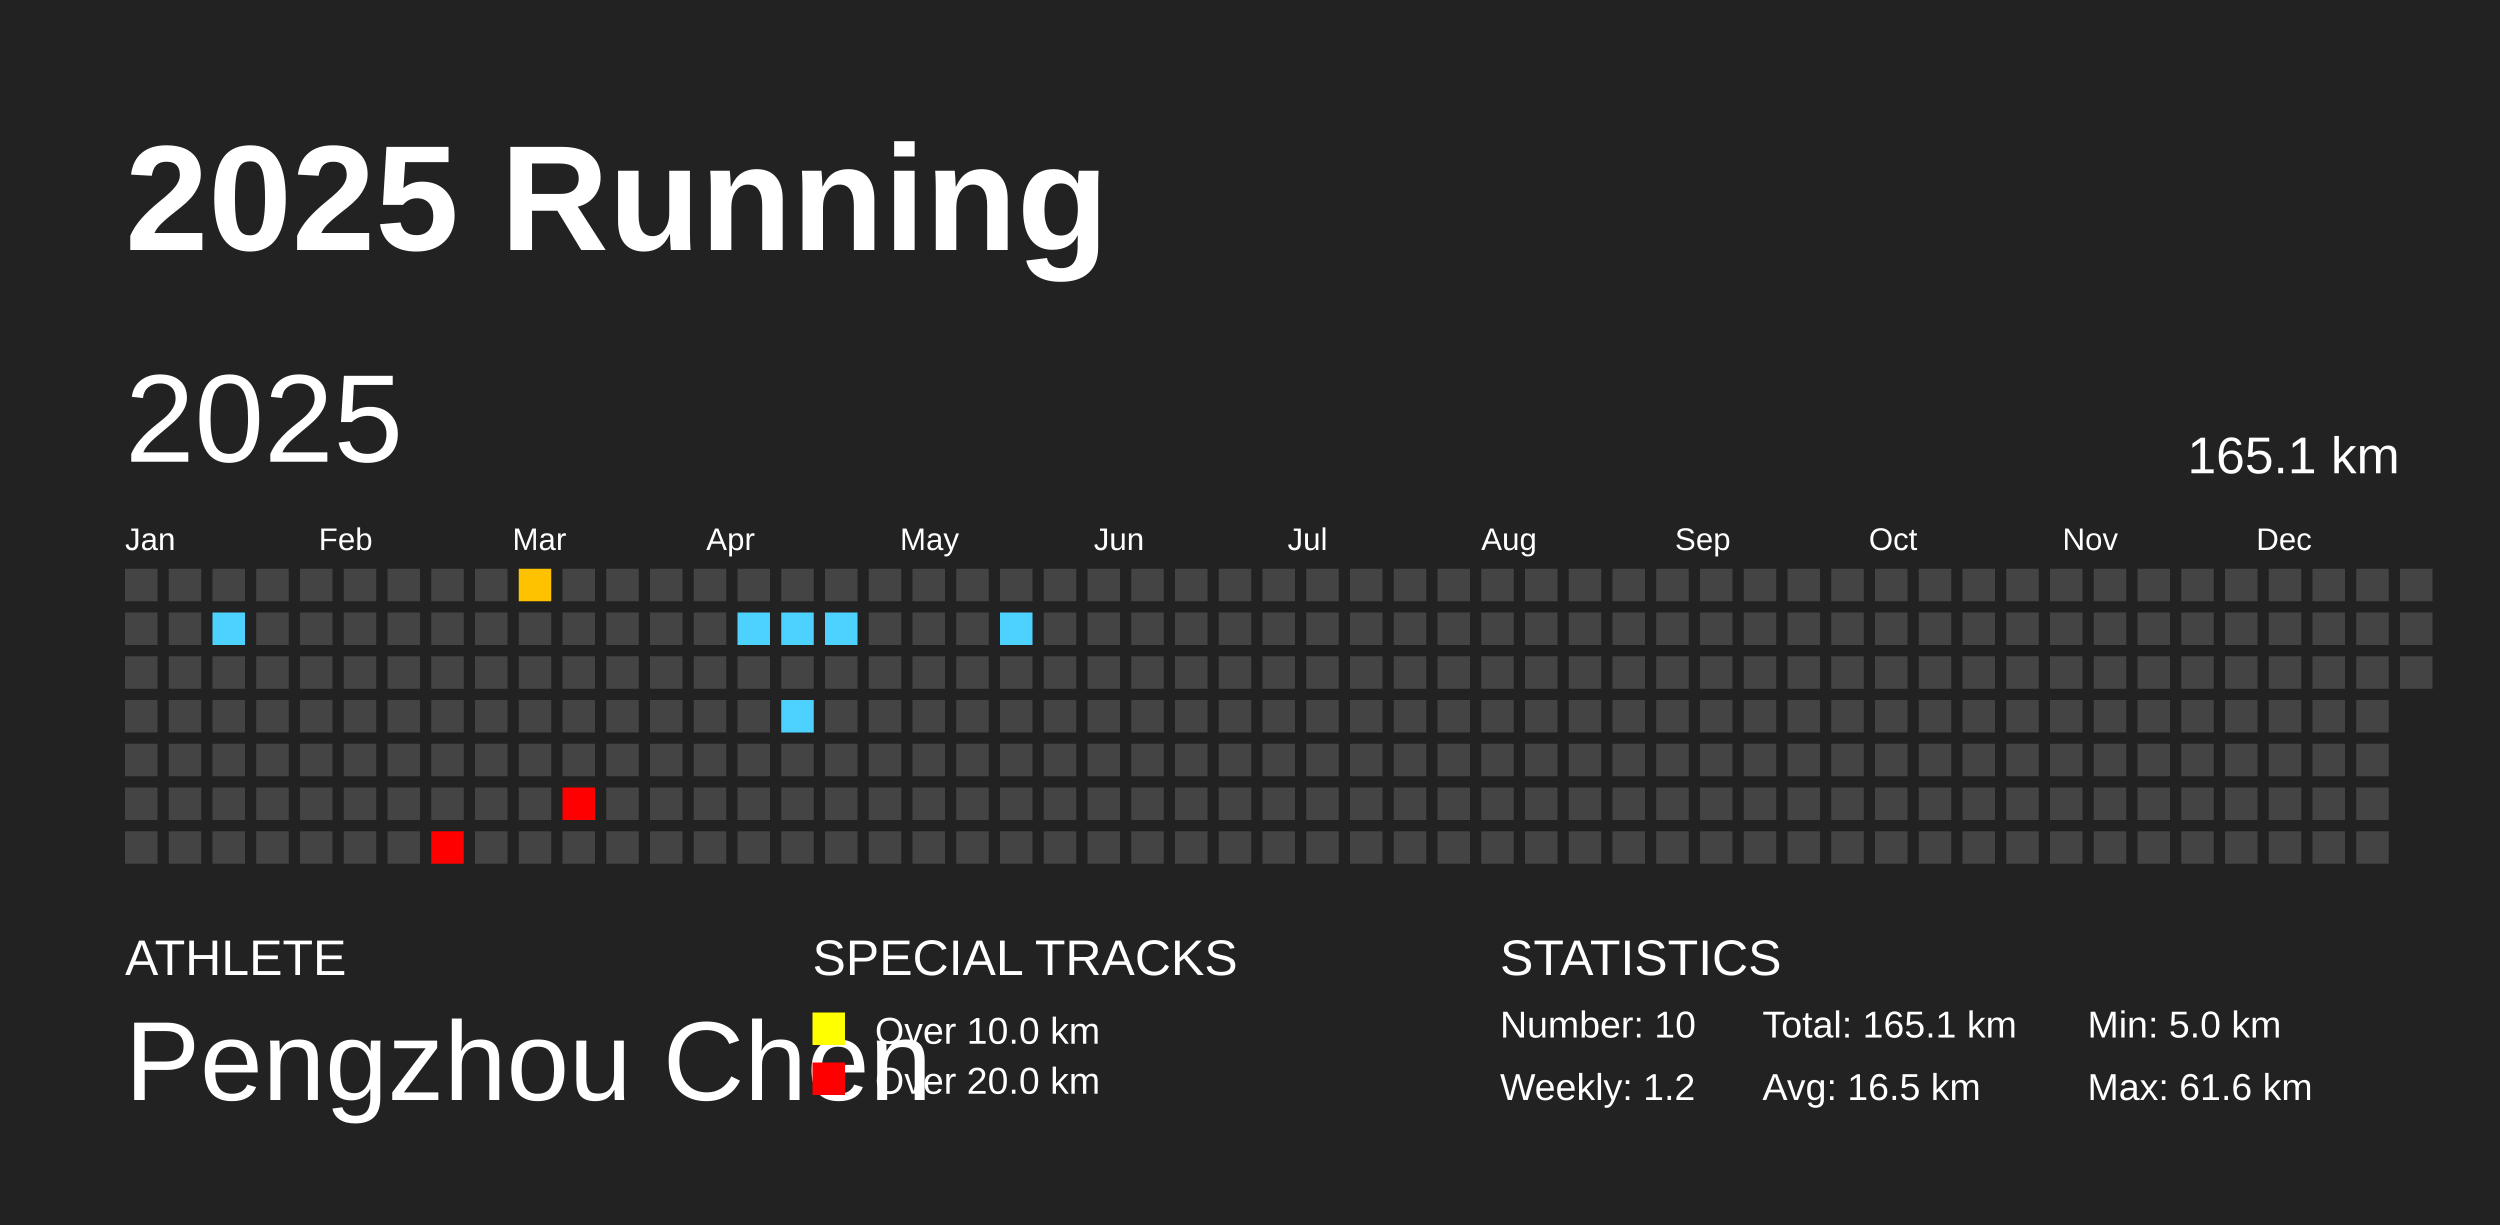
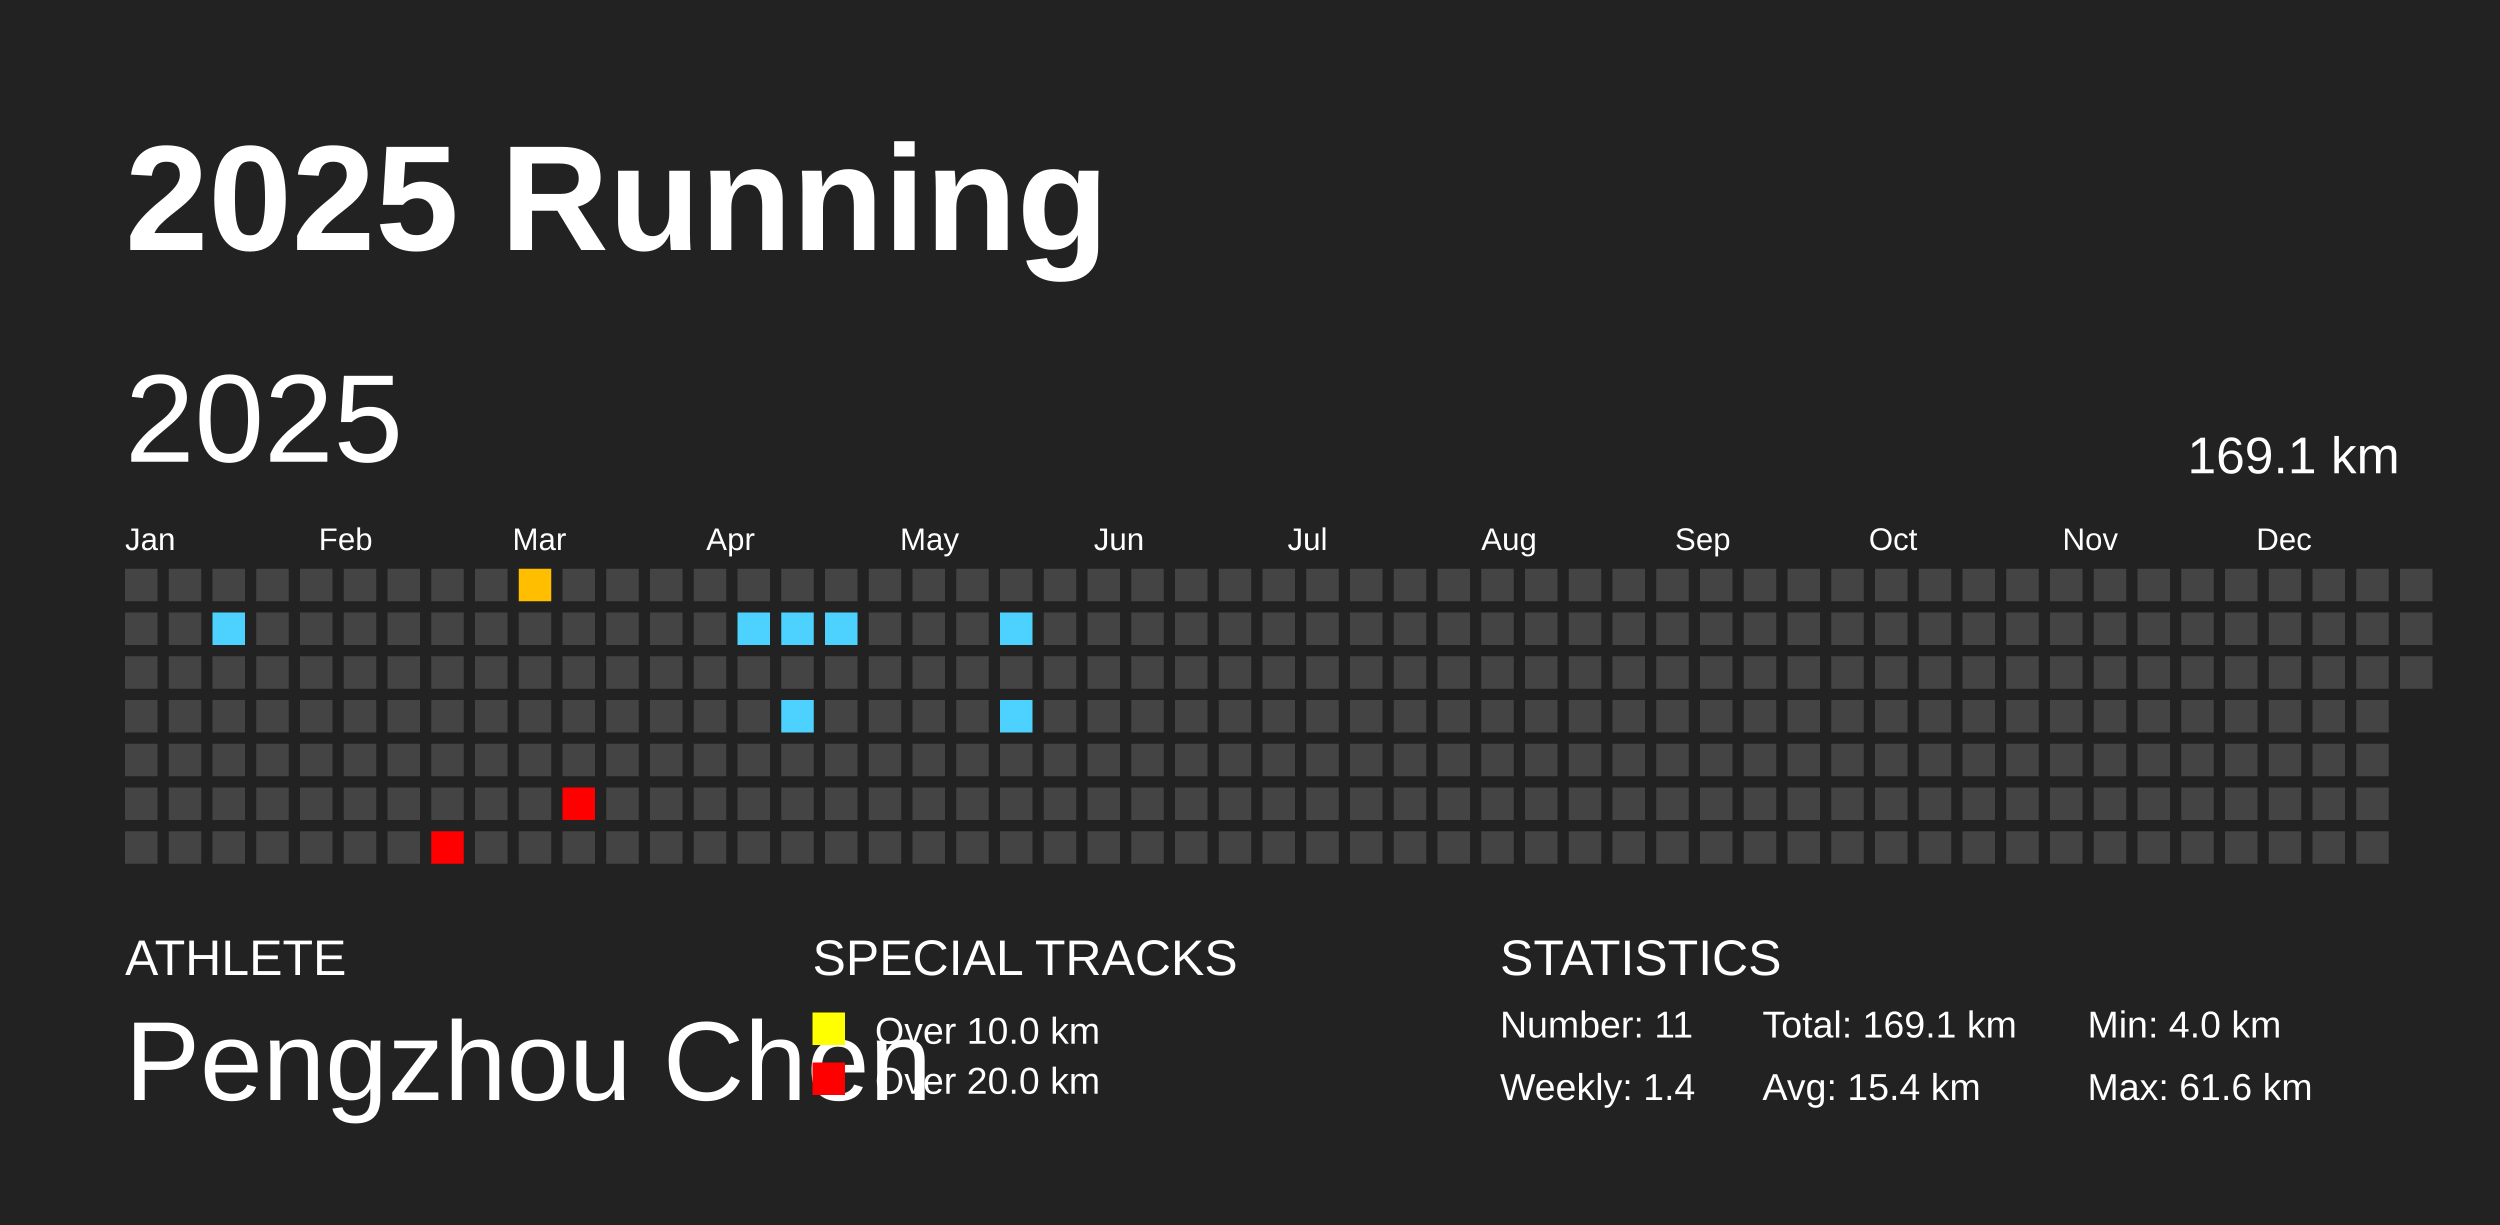
<svg xmlns="http://www.w3.org/2000/svg" baseProfile="full" height="98mm" version="1.1" viewBox="0,0,200,98" width="200mm">
  <defs />
  <rect fill="#222222" height="98" width="200" x="0" y="0" />
  <text fill="#FFFFFF" style="font-size:12px; font-family:Arial; font-weight:bold;" x="10" y="20">2025 Running</text>
  <text fill="#FFFFFF" style="font-size:4px; font-family:Arial" x="10" y="78">ATHLETE</text>
  <text fill="#FFFFFF" style="font-size:9px; font-family:Arial" x="10" y="88">Pengzhou Chen</text>
  <text fill="#FFFFFF" style="font-size:4px; font-family:Arial" x="65" y="78">SPECIAL TRACKS</text>
  <rect fill="yellow" height="2.6" width="2.6" x="65" y="81" />
  <text fill="#FFFFFF" style="font-size:3px; font-family:Arial" x="70" y="83.5">Over 10.0 km</text>
  <rect fill="red" height="2.6" width="2.6" x="65" y="85" />
  <text fill="#FFFFFF" style="font-size:3px; font-family:Arial" x="70" y="87.5">Over 20.0 km</text>
  <text fill="#FFFFFF" style="font-size:4px; font-family:Arial" x="120" y="78">STATISTICS</text>
-   <text fill="#FFFFFF" style="font-size:3px; font-family:Arial" x="120" y="83">Number: 10</text>
-   <text fill="#FFFFFF" style="font-size:3px; font-family:Arial" x="120" y="88">Weekly: 1.2</text>
-   <text fill="#FFFFFF" style="font-size:3px; font-family:Arial" x="141" y="83">Total: 165.1 km</text>
-   <text fill="#FFFFFF" style="font-size:3px; font-family:Arial" x="141" y="88">Avg: 16.5 km</text>
-   <text fill="#FFFFFF" style="font-size:3px; font-family:Arial" x="167" y="83">Min: 5.0 km</text>
+   <text fill="#FFFFFF" style="font-size:3px; font-family:Arial" x="120" y="83">Number: 11</text>
+   <text fill="#FFFFFF" style="font-size:3px; font-family:Arial" x="120" y="88">Weekly: 1.4</text>
+   <text fill="#FFFFFF" style="font-size:3px; font-family:Arial" x="141" y="83">Total: 169.1 km</text>
+   <text fill="#FFFFFF" style="font-size:3px; font-family:Arial" x="141" y="88">Avg: 15.4 km</text>
+   <text fill="#FFFFFF" style="font-size:3px; font-family:Arial" x="167" y="83">Min: 4.0 km</text>
  <text fill="#FFFFFF" style="font-size:3px; font-family:Arial" x="167" y="88">Max: 61.6 km</text>
  <text dominant-baseline="hanging" fill="#FFFFFF" style="font-size:10.0px; font-family:Arial;" x="10" y="30">2025</text>
-   <text dominant-baseline="hanging" fill="#FFFFFF" style="font-size:4.125px; font-family:Arial;" x="175" y="35">165.1 km</text>
+   <text dominant-baseline="hanging" fill="#FFFFFF" style="font-size:4.125px; font-family:Arial;" x="175" y="35">169.1 km</text>
  <text fill="#FFFFFF" style="font-size:2.5px; font-family:Arial" x="10.0" y="44">Jan</text>
  <text fill="#FFFFFF" style="font-size:2.5px; font-family:Arial" x="25.5" y="44">Feb</text>
  <text fill="#FFFFFF" style="font-size:2.5px; font-family:Arial" x="41.0" y="44">Mar</text>
  <text fill="#FFFFFF" style="font-size:2.5px; font-family:Arial" x="56.5" y="44">Apr</text>
  <text fill="#FFFFFF" style="font-size:2.5px; font-family:Arial" x="72.0" y="44">May</text>
  <text fill="#FFFFFF" style="font-size:2.5px; font-family:Arial" x="87.5" y="44">Jun</text>
  <text fill="#FFFFFF" style="font-size:2.5px; font-family:Arial" x="103.0" y="44">Jul</text>
  <text fill="#FFFFFF" style="font-size:2.5px; font-family:Arial" x="118.5" y="44">Aug</text>
  <text fill="#FFFFFF" style="font-size:2.5px; font-family:Arial" x="134.0" y="44">Sep</text>
  <text fill="#FFFFFF" style="font-size:2.5px; font-family:Arial" x="149.5" y="44">Oct</text>
  <text fill="#FFFFFF" style="font-size:2.5px; font-family:Arial" x="165.0" y="44">Nov</text>
  <text fill="#FFFFFF" style="font-size:2.5px; font-family:Arial" x="180.5" y="44">Dec</text>
  <rect fill="#444444" height="2.6" width="2.6" x="10.0" y="45.5" />
  <rect fill="#444444" height="2.6" width="2.6" x="10.0" y="49.0" />
  <rect fill="#444444" height="2.6" width="2.6" x="10.0" y="52.5" />
  <rect fill="#444444" height="2.6" width="2.6" x="10.0" y="56.0" />
  <rect fill="#444444" height="2.6" width="2.6" x="10.0" y="59.5" />
  <rect fill="#444444" height="2.6" width="2.6" x="10.0" y="63.0" />
  <rect fill="#444444" height="2.6" width="2.6" x="10.0" y="66.5" />
  <rect fill="#444444" height="2.6" width="2.6" x="13.5" y="45.5" />
  <rect fill="#444444" height="2.6" width="2.6" x="13.5" y="49.0" />
  <rect fill="#444444" height="2.6" width="2.6" x="13.5" y="52.5" />
  <rect fill="#444444" height="2.6" width="2.6" x="13.5" y="56.0" />
  <rect fill="#444444" height="2.6" width="2.6" x="13.5" y="59.5" />
  <rect fill="#444444" height="2.6" width="2.6" x="13.5" y="63.0" />
  <rect fill="#444444" height="2.6" width="2.6" x="13.5" y="66.5" />
  <rect fill="#444444" height="2.6" width="2.6" x="17.0" y="45.5" />
  <rect fill="#4dd2ff" height="2.6" width="2.6" x="17.0" y="49.0" />
  <rect fill="#444444" height="2.6" width="2.6" x="17.0" y="52.5" />
  <rect fill="#444444" height="2.6" width="2.6" x="17.0" y="56.0" />
  <rect fill="#444444" height="2.6" width="2.6" x="17.0" y="59.5" />
  <rect fill="#444444" height="2.6" width="2.6" x="17.0" y="63.0" />
  <rect fill="#444444" height="2.6" width="2.6" x="17.0" y="66.5" />
  <rect fill="#444444" height="2.6" width="2.6" x="20.5" y="45.5" />
  <rect fill="#444444" height="2.6" width="2.6" x="20.5" y="49.0" />
  <rect fill="#444444" height="2.6" width="2.6" x="20.5" y="52.5" />
  <rect fill="#444444" height="2.6" width="2.6" x="20.5" y="56.0" />
  <rect fill="#444444" height="2.6" width="2.6" x="20.5" y="59.5" />
  <rect fill="#444444" height="2.6" width="2.6" x="20.5" y="63.0" />
  <rect fill="#444444" height="2.6" width="2.6" x="20.5" y="66.5" />
  <rect fill="#444444" height="2.6" width="2.6" x="24.0" y="45.5" />
  <rect fill="#444444" height="2.6" width="2.6" x="24.0" y="49.0" />
  <rect fill="#444444" height="2.6" width="2.6" x="24.0" y="52.5" />
  <rect fill="#444444" height="2.6" width="2.6" x="24.0" y="56.0" />
  <rect fill="#444444" height="2.6" width="2.6" x="24.0" y="59.5" />
  <rect fill="#444444" height="2.6" width="2.6" x="24.0" y="63.0" />
  <rect fill="#444444" height="2.6" width="2.6" x="24.0" y="66.5" />
  <rect fill="#444444" height="2.6" width="2.6" x="27.5" y="45.5" />
  <rect fill="#444444" height="2.6" width="2.6" x="27.5" y="49.0" />
  <rect fill="#444444" height="2.6" width="2.6" x="27.5" y="52.5" />
  <rect fill="#444444" height="2.6" width="2.6" x="27.5" y="56.0" />
  <rect fill="#444444" height="2.6" width="2.6" x="27.5" y="59.5" />
  <rect fill="#444444" height="2.6" width="2.6" x="27.5" y="63.0" />
  <rect fill="#444444" height="2.6" width="2.6" x="27.5" y="66.5" />
  <rect fill="#444444" height="2.6" width="2.6" x="31.0" y="45.5" />
  <rect fill="#444444" height="2.6" width="2.6" x="31.0" y="49.0" />
  <rect fill="#444444" height="2.6" width="2.6" x="31.0" y="52.5" />
  <rect fill="#444444" height="2.6" width="2.6" x="31.0" y="56.0" />
  <rect fill="#444444" height="2.6" width="2.6" x="31.0" y="59.5" />
  <rect fill="#444444" height="2.6" width="2.6" x="31.0" y="63.0" />
  <rect fill="#444444" height="2.6" width="2.6" x="31.0" y="66.5" />
  <rect fill="#444444" height="2.6" width="2.6" x="34.5" y="45.5" />
  <rect fill="#444444" height="2.6" width="2.6" x="34.5" y="49.0" />
  <rect fill="#444444" height="2.6" width="2.6" x="34.5" y="52.5" />
  <rect fill="#444444" height="2.6" width="2.6" x="34.5" y="56.0" />
  <rect fill="#444444" height="2.6" width="2.6" x="34.5" y="59.5" />
  <rect fill="#444444" height="2.6" width="2.6" x="34.5" y="63.0" />
  <rect fill="red" height="2.6" width="2.6" x="34.5" y="66.5" />
  <rect fill="#444444" height="2.6" width="2.6" x="38.0" y="45.5" />
  <rect fill="#444444" height="2.6" width="2.6" x="38.0" y="49.0" />
  <rect fill="#444444" height="2.6" width="2.6" x="38.0" y="52.5" />
  <rect fill="#444444" height="2.6" width="2.6" x="38.0" y="56.0" />
  <rect fill="#444444" height="2.6" width="2.6" x="38.0" y="59.5" />
  <rect fill="#444444" height="2.6" width="2.6" x="38.0" y="63.0" />
  <rect fill="#444444" height="2.6" width="2.6" x="38.0" y="66.5" />
-   <rect fill="#ffc200" height="2.6" width="2.6" x="41.5" y="45.5" />
+   <rect fill="#ffbf00" height="2.6" width="2.6" x="41.5" y="45.5" />
  <rect fill="#444444" height="2.6" width="2.6" x="41.5" y="49.0" />
  <rect fill="#444444" height="2.6" width="2.6" x="41.5" y="52.5" />
  <rect fill="#444444" height="2.6" width="2.6" x="41.5" y="56.0" />
  <rect fill="#444444" height="2.6" width="2.6" x="41.5" y="59.5" />
  <rect fill="#444444" height="2.6" width="2.6" x="41.5" y="63.0" />
  <rect fill="#444444" height="2.6" width="2.6" x="41.5" y="66.5" />
  <rect fill="#444444" height="2.6" width="2.6" x="45.0" y="45.5" />
  <rect fill="#444444" height="2.6" width="2.6" x="45.0" y="49.0" />
  <rect fill="#444444" height="2.6" width="2.6" x="45.0" y="52.5" />
  <rect fill="#444444" height="2.6" width="2.6" x="45.0" y="56.0" />
  <rect fill="#444444" height="2.6" width="2.6" x="45.0" y="59.5" />
  <rect fill="red" height="2.6" width="2.6" x="45.0" y="63.0" />
  <rect fill="#444444" height="2.6" width="2.6" x="45.0" y="66.5" />
  <rect fill="#444444" height="2.6" width="2.6" x="48.5" y="45.5" />
  <rect fill="#444444" height="2.6" width="2.6" x="48.5" y="49.0" />
  <rect fill="#444444" height="2.6" width="2.6" x="48.5" y="52.5" />
  <rect fill="#444444" height="2.6" width="2.6" x="48.5" y="56.0" />
  <rect fill="#444444" height="2.6" width="2.6" x="48.5" y="59.5" />
  <rect fill="#444444" height="2.6" width="2.6" x="48.5" y="63.0" />
  <rect fill="#444444" height="2.6" width="2.6" x="48.5" y="66.5" />
  <rect fill="#444444" height="2.6" width="2.6" x="52.0" y="45.5" />
  <rect fill="#444444" height="2.6" width="2.6" x="52.0" y="49.0" />
  <rect fill="#444444" height="2.6" width="2.6" x="52.0" y="52.5" />
  <rect fill="#444444" height="2.6" width="2.6" x="52.0" y="56.0" />
  <rect fill="#444444" height="2.6" width="2.6" x="52.0" y="59.5" />
  <rect fill="#444444" height="2.6" width="2.6" x="52.0" y="63.0" />
  <rect fill="#444444" height="2.6" width="2.6" x="52.0" y="66.5" />
  <rect fill="#444444" height="2.6" width="2.6" x="55.5" y="45.5" />
  <rect fill="#444444" height="2.6" width="2.6" x="55.5" y="49.0" />
  <rect fill="#444444" height="2.6" width="2.6" x="55.5" y="52.5" />
  <rect fill="#444444" height="2.6" width="2.6" x="55.5" y="56.0" />
  <rect fill="#444444" height="2.6" width="2.6" x="55.5" y="59.5" />
  <rect fill="#444444" height="2.6" width="2.6" x="55.5" y="63.0" />
  <rect fill="#444444" height="2.6" width="2.6" x="55.5" y="66.5" />
  <rect fill="#444444" height="2.6" width="2.6" x="59.0" y="45.5" />
  <rect fill="#4dd2ff" height="2.6" width="2.6" x="59.0" y="49.0" />
  <rect fill="#444444" height="2.6" width="2.6" x="59.0" y="52.5" />
  <rect fill="#444444" height="2.6" width="2.6" x="59.0" y="56.0" />
  <rect fill="#444444" height="2.6" width="2.6" x="59.0" y="59.5" />
  <rect fill="#444444" height="2.6" width="2.6" x="59.0" y="63.0" />
  <rect fill="#444444" height="2.6" width="2.6" x="59.0" y="66.5" />
  <rect fill="#444444" height="2.6" width="2.6" x="62.5" y="45.5" />
  <rect fill="#4dd2ff" height="2.6" width="2.6" x="62.5" y="49.0" />
  <rect fill="#444444" height="2.6" width="2.6" x="62.5" y="52.5" />
  <rect fill="#4dd2ff" height="2.6" width="2.6" x="62.5" y="56.0" />
  <rect fill="#444444" height="2.6" width="2.6" x="62.5" y="59.5" />
  <rect fill="#444444" height="2.6" width="2.6" x="62.5" y="63.0" />
  <rect fill="#444444" height="2.6" width="2.6" x="62.5" y="66.5" />
  <rect fill="#444444" height="2.6" width="2.6" x="66.0" y="45.5" />
  <rect fill="#4dd2ff" height="2.6" width="2.6" x="66.0" y="49.0" />
  <rect fill="#444444" height="2.6" width="2.6" x="66.0" y="52.5" />
  <rect fill="#444444" height="2.6" width="2.6" x="66.0" y="56.0" />
  <rect fill="#444444" height="2.6" width="2.6" x="66.0" y="59.5" />
  <rect fill="#444444" height="2.6" width="2.6" x="66.0" y="63.0" />
  <rect fill="#444444" height="2.6" width="2.6" x="66.0" y="66.5" />
  <rect fill="#444444" height="2.6" width="2.6" x="69.5" y="45.5" />
  <rect fill="#444444" height="2.6" width="2.6" x="69.5" y="49.0" />
  <rect fill="#444444" height="2.6" width="2.6" x="69.5" y="52.5" />
  <rect fill="#444444" height="2.6" width="2.6" x="69.5" y="56.0" />
  <rect fill="#444444" height="2.6" width="2.6" x="69.5" y="59.5" />
  <rect fill="#444444" height="2.6" width="2.6" x="69.5" y="63.0" />
  <rect fill="#444444" height="2.6" width="2.6" x="69.5" y="66.5" />
  <rect fill="#444444" height="2.6" width="2.6" x="73.0" y="45.5" />
  <rect fill="#444444" height="2.6" width="2.6" x="73.0" y="49.0" />
  <rect fill="#444444" height="2.6" width="2.6" x="73.0" y="52.5" />
  <rect fill="#444444" height="2.6" width="2.6" x="73.0" y="56.0" />
  <rect fill="#444444" height="2.6" width="2.6" x="73.0" y="59.5" />
  <rect fill="#444444" height="2.6" width="2.6" x="73.0" y="63.0" />
  <rect fill="#444444" height="2.6" width="2.6" x="73.0" y="66.5" />
  <rect fill="#444444" height="2.6" width="2.6" x="76.5" y="45.5" />
  <rect fill="#444444" height="2.6" width="2.6" x="76.5" y="49.0" />
  <rect fill="#444444" height="2.6" width="2.6" x="76.5" y="52.5" />
  <rect fill="#444444" height="2.6" width="2.6" x="76.5" y="56.0" />
  <rect fill="#444444" height="2.6" width="2.6" x="76.5" y="59.5" />
  <rect fill="#444444" height="2.6" width="2.6" x="76.5" y="63.0" />
  <rect fill="#444444" height="2.6" width="2.6" x="76.5" y="66.5" />
  <rect fill="#444444" height="2.6" width="2.6" x="80.0" y="45.5" />
  <rect fill="#4dd2ff" height="2.6" width="2.6" x="80.0" y="49.0" />
  <rect fill="#444444" height="2.6" width="2.6" x="80.0" y="52.5" />
-   <rect fill="#444444" height="2.6" width="2.6" x="80.0" y="56.0" />
+   <rect fill="#4dd2ff" height="2.6" width="2.6" x="80.0" y="56.0" />
  <rect fill="#444444" height="2.6" width="2.6" x="80.0" y="59.5" />
  <rect fill="#444444" height="2.6" width="2.6" x="80.0" y="63.0" />
  <rect fill="#444444" height="2.6" width="2.6" x="80.0" y="66.5" />
  <rect fill="#444444" height="2.6" width="2.6" x="83.5" y="45.5" />
  <rect fill="#444444" height="2.6" width="2.6" x="83.5" y="49.0" />
  <rect fill="#444444" height="2.6" width="2.6" x="83.5" y="52.5" />
  <rect fill="#444444" height="2.6" width="2.6" x="83.5" y="56.0" />
  <rect fill="#444444" height="2.6" width="2.6" x="83.5" y="59.5" />
  <rect fill="#444444" height="2.6" width="2.6" x="83.5" y="63.0" />
  <rect fill="#444444" height="2.6" width="2.6" x="83.5" y="66.5" />
  <rect fill="#444444" height="2.6" width="2.6" x="87.0" y="45.5" />
  <rect fill="#444444" height="2.6" width="2.6" x="87.0" y="49.0" />
  <rect fill="#444444" height="2.6" width="2.6" x="87.0" y="52.5" />
  <rect fill="#444444" height="2.6" width="2.6" x="87.0" y="56.0" />
  <rect fill="#444444" height="2.6" width="2.6" x="87.0" y="59.5" />
  <rect fill="#444444" height="2.6" width="2.6" x="87.0" y="63.0" />
  <rect fill="#444444" height="2.6" width="2.6" x="87.0" y="66.5" />
  <rect fill="#444444" height="2.6" width="2.6" x="90.5" y="45.5" />
  <rect fill="#444444" height="2.6" width="2.6" x="90.5" y="49.0" />
  <rect fill="#444444" height="2.6" width="2.6" x="90.5" y="52.5" />
  <rect fill="#444444" height="2.6" width="2.6" x="90.5" y="56.0" />
  <rect fill="#444444" height="2.6" width="2.6" x="90.5" y="59.5" />
  <rect fill="#444444" height="2.6" width="2.6" x="90.5" y="63.0" />
  <rect fill="#444444" height="2.6" width="2.6" x="90.5" y="66.5" />
  <rect fill="#444444" height="2.6" width="2.6" x="94.0" y="45.5" />
  <rect fill="#444444" height="2.6" width="2.6" x="94.0" y="49.0" />
  <rect fill="#444444" height="2.6" width="2.6" x="94.0" y="52.5" />
  <rect fill="#444444" height="2.6" width="2.6" x="94.0" y="56.0" />
  <rect fill="#444444" height="2.6" width="2.6" x="94.0" y="59.5" />
  <rect fill="#444444" height="2.6" width="2.6" x="94.0" y="63.0" />
  <rect fill="#444444" height="2.6" width="2.6" x="94.0" y="66.5" />
  <rect fill="#444444" height="2.6" width="2.6" x="97.5" y="45.5" />
  <rect fill="#444444" height="2.6" width="2.6" x="97.5" y="49.0" />
  <rect fill="#444444" height="2.6" width="2.6" x="97.5" y="52.5" />
  <rect fill="#444444" height="2.6" width="2.6" x="97.5" y="56.0" />
  <rect fill="#444444" height="2.6" width="2.6" x="97.5" y="59.5" />
  <rect fill="#444444" height="2.6" width="2.6" x="97.5" y="63.0" />
  <rect fill="#444444" height="2.6" width="2.6" x="97.5" y="66.5" />
  <rect fill="#444444" height="2.6" width="2.6" x="101.0" y="45.5" />
  <rect fill="#444444" height="2.6" width="2.6" x="101.0" y="49.0" />
  <rect fill="#444444" height="2.6" width="2.6" x="101.0" y="52.5" />
  <rect fill="#444444" height="2.6" width="2.6" x="101.0" y="56.0" />
  <rect fill="#444444" height="2.6" width="2.6" x="101.0" y="59.5" />
  <rect fill="#444444" height="2.6" width="2.6" x="101.0" y="63.0" />
  <rect fill="#444444" height="2.6" width="2.6" x="101.0" y="66.5" />
  <rect fill="#444444" height="2.6" width="2.6" x="104.5" y="45.5" />
  <rect fill="#444444" height="2.6" width="2.6" x="104.5" y="49.0" />
  <rect fill="#444444" height="2.6" width="2.6" x="104.5" y="52.5" />
  <rect fill="#444444" height="2.6" width="2.6" x="104.5" y="56.0" />
  <rect fill="#444444" height="2.6" width="2.6" x="104.5" y="59.5" />
  <rect fill="#444444" height="2.6" width="2.6" x="104.5" y="63.0" />
  <rect fill="#444444" height="2.6" width="2.6" x="104.5" y="66.5" />
  <rect fill="#444444" height="2.6" width="2.6" x="108.0" y="45.5" />
  <rect fill="#444444" height="2.6" width="2.6" x="108.0" y="49.0" />
  <rect fill="#444444" height="2.6" width="2.6" x="108.0" y="52.5" />
  <rect fill="#444444" height="2.6" width="2.6" x="108.0" y="56.0" />
  <rect fill="#444444" height="2.6" width="2.6" x="108.0" y="59.5" />
  <rect fill="#444444" height="2.6" width="2.6" x="108.0" y="63.0" />
  <rect fill="#444444" height="2.6" width="2.6" x="108.0" y="66.5" />
  <rect fill="#444444" height="2.6" width="2.6" x="111.5" y="45.5" />
  <rect fill="#444444" height="2.6" width="2.6" x="111.5" y="49.0" />
  <rect fill="#444444" height="2.6" width="2.6" x="111.5" y="52.5" />
  <rect fill="#444444" height="2.6" width="2.6" x="111.5" y="56.0" />
  <rect fill="#444444" height="2.6" width="2.6" x="111.5" y="59.5" />
  <rect fill="#444444" height="2.6" width="2.6" x="111.5" y="63.0" />
  <rect fill="#444444" height="2.6" width="2.6" x="111.5" y="66.5" />
  <rect fill="#444444" height="2.6" width="2.6" x="115.0" y="45.5" />
  <rect fill="#444444" height="2.6" width="2.6" x="115.0" y="49.0" />
  <rect fill="#444444" height="2.6" width="2.6" x="115.0" y="52.5" />
  <rect fill="#444444" height="2.6" width="2.6" x="115.0" y="56.0" />
  <rect fill="#444444" height="2.6" width="2.6" x="115.0" y="59.5" />
  <rect fill="#444444" height="2.6" width="2.6" x="115.0" y="63.0" />
  <rect fill="#444444" height="2.6" width="2.6" x="115.0" y="66.5" />
  <rect fill="#444444" height="2.6" width="2.6" x="118.5" y="45.5" />
  <rect fill="#444444" height="2.6" width="2.6" x="118.5" y="49.0" />
  <rect fill="#444444" height="2.6" width="2.6" x="118.5" y="52.5" />
  <rect fill="#444444" height="2.6" width="2.6" x="118.5" y="56.0" />
  <rect fill="#444444" height="2.6" width="2.6" x="118.5" y="59.5" />
  <rect fill="#444444" height="2.6" width="2.6" x="118.5" y="63.0" />
  <rect fill="#444444" height="2.6" width="2.6" x="118.5" y="66.5" />
  <rect fill="#444444" height="2.6" width="2.6" x="122.0" y="45.5" />
  <rect fill="#444444" height="2.6" width="2.6" x="122.0" y="49.0" />
  <rect fill="#444444" height="2.6" width="2.6" x="122.0" y="52.5" />
  <rect fill="#444444" height="2.6" width="2.6" x="122.0" y="56.0" />
  <rect fill="#444444" height="2.6" width="2.6" x="122.0" y="59.5" />
  <rect fill="#444444" height="2.6" width="2.6" x="122.0" y="63.0" />
  <rect fill="#444444" height="2.6" width="2.6" x="122.0" y="66.5" />
  <rect fill="#444444" height="2.6" width="2.6" x="125.5" y="45.5" />
  <rect fill="#444444" height="2.6" width="2.6" x="125.5" y="49.0" />
  <rect fill="#444444" height="2.6" width="2.6" x="125.5" y="52.5" />
  <rect fill="#444444" height="2.6" width="2.6" x="125.5" y="56.0" />
  <rect fill="#444444" height="2.6" width="2.6" x="125.5" y="59.5" />
  <rect fill="#444444" height="2.6" width="2.6" x="125.5" y="63.0" />
  <rect fill="#444444" height="2.6" width="2.6" x="125.5" y="66.5" />
  <rect fill="#444444" height="2.6" width="2.6" x="129.0" y="45.5" />
  <rect fill="#444444" height="2.6" width="2.6" x="129.0" y="49.0" />
  <rect fill="#444444" height="2.6" width="2.6" x="129.0" y="52.5" />
  <rect fill="#444444" height="2.6" width="2.6" x="129.0" y="56.0" />
  <rect fill="#444444" height="2.6" width="2.6" x="129.0" y="59.5" />
  <rect fill="#444444" height="2.6" width="2.6" x="129.0" y="63.0" />
  <rect fill="#444444" height="2.6" width="2.6" x="129.0" y="66.5" />
  <rect fill="#444444" height="2.6" width="2.6" x="132.5" y="45.5" />
  <rect fill="#444444" height="2.6" width="2.6" x="132.5" y="49.0" />
  <rect fill="#444444" height="2.6" width="2.6" x="132.5" y="52.5" />
  <rect fill="#444444" height="2.6" width="2.6" x="132.5" y="56.0" />
  <rect fill="#444444" height="2.6" width="2.6" x="132.5" y="59.5" />
  <rect fill="#444444" height="2.6" width="2.6" x="132.5" y="63.0" />
  <rect fill="#444444" height="2.6" width="2.6" x="132.5" y="66.5" />
  <rect fill="#444444" height="2.6" width="2.6" x="136.0" y="45.5" />
  <rect fill="#444444" height="2.6" width="2.6" x="136.0" y="49.0" />
  <rect fill="#444444" height="2.6" width="2.6" x="136.0" y="52.5" />
  <rect fill="#444444" height="2.6" width="2.6" x="136.0" y="56.0" />
  <rect fill="#444444" height="2.6" width="2.6" x="136.0" y="59.5" />
  <rect fill="#444444" height="2.6" width="2.6" x="136.0" y="63.0" />
  <rect fill="#444444" height="2.6" width="2.6" x="136.0" y="66.5" />
  <rect fill="#444444" height="2.6" width="2.6" x="139.5" y="45.5" />
  <rect fill="#444444" height="2.6" width="2.6" x="139.5" y="49.0" />
  <rect fill="#444444" height="2.6" width="2.6" x="139.5" y="52.5" />
  <rect fill="#444444" height="2.6" width="2.6" x="139.5" y="56.0" />
  <rect fill="#444444" height="2.6" width="2.6" x="139.5" y="59.5" />
  <rect fill="#444444" height="2.6" width="2.6" x="139.5" y="63.0" />
  <rect fill="#444444" height="2.6" width="2.6" x="139.5" y="66.5" />
  <rect fill="#444444" height="2.6" width="2.6" x="143.0" y="45.5" />
  <rect fill="#444444" height="2.6" width="2.6" x="143.0" y="49.0" />
  <rect fill="#444444" height="2.6" width="2.6" x="143.0" y="52.5" />
  <rect fill="#444444" height="2.6" width="2.6" x="143.0" y="56.0" />
  <rect fill="#444444" height="2.6" width="2.6" x="143.0" y="59.5" />
  <rect fill="#444444" height="2.6" width="2.6" x="143.0" y="63.0" />
  <rect fill="#444444" height="2.6" width="2.6" x="143.0" y="66.5" />
  <rect fill="#444444" height="2.6" width="2.6" x="146.5" y="45.5" />
  <rect fill="#444444" height="2.6" width="2.6" x="146.5" y="49.0" />
  <rect fill="#444444" height="2.6" width="2.6" x="146.5" y="52.5" />
  <rect fill="#444444" height="2.6" width="2.6" x="146.5" y="56.0" />
  <rect fill="#444444" height="2.6" width="2.6" x="146.5" y="59.5" />
  <rect fill="#444444" height="2.6" width="2.6" x="146.5" y="63.0" />
  <rect fill="#444444" height="2.6" width="2.6" x="146.5" y="66.5" />
  <rect fill="#444444" height="2.6" width="2.6" x="150.0" y="45.5" />
  <rect fill="#444444" height="2.6" width="2.6" x="150.0" y="49.0" />
  <rect fill="#444444" height="2.6" width="2.6" x="150.0" y="52.5" />
  <rect fill="#444444" height="2.6" width="2.6" x="150.0" y="56.0" />
  <rect fill="#444444" height="2.6" width="2.6" x="150.0" y="59.5" />
  <rect fill="#444444" height="2.6" width="2.6" x="150.0" y="63.0" />
  <rect fill="#444444" height="2.6" width="2.6" x="150.0" y="66.5" />
  <rect fill="#444444" height="2.6" width="2.6" x="153.5" y="45.5" />
  <rect fill="#444444" height="2.6" width="2.6" x="153.5" y="49.0" />
  <rect fill="#444444" height="2.6" width="2.6" x="153.5" y="52.5" />
  <rect fill="#444444" height="2.6" width="2.6" x="153.5" y="56.0" />
  <rect fill="#444444" height="2.6" width="2.6" x="153.5" y="59.5" />
  <rect fill="#444444" height="2.6" width="2.6" x="153.5" y="63.0" />
  <rect fill="#444444" height="2.6" width="2.6" x="153.5" y="66.5" />
  <rect fill="#444444" height="2.6" width="2.6" x="157.0" y="45.5" />
  <rect fill="#444444" height="2.6" width="2.6" x="157.0" y="49.0" />
  <rect fill="#444444" height="2.6" width="2.6" x="157.0" y="52.5" />
  <rect fill="#444444" height="2.6" width="2.6" x="157.0" y="56.0" />
  <rect fill="#444444" height="2.6" width="2.6" x="157.0" y="59.5" />
  <rect fill="#444444" height="2.6" width="2.6" x="157.0" y="63.0" />
  <rect fill="#444444" height="2.6" width="2.6" x="157.0" y="66.5" />
  <rect fill="#444444" height="2.6" width="2.6" x="160.5" y="45.5" />
  <rect fill="#444444" height="2.6" width="2.6" x="160.5" y="49.0" />
  <rect fill="#444444" height="2.6" width="2.6" x="160.5" y="52.5" />
  <rect fill="#444444" height="2.6" width="2.6" x="160.5" y="56.0" />
  <rect fill="#444444" height="2.6" width="2.6" x="160.5" y="59.5" />
  <rect fill="#444444" height="2.6" width="2.6" x="160.5" y="63.0" />
  <rect fill="#444444" height="2.6" width="2.6" x="160.5" y="66.5" />
  <rect fill="#444444" height="2.6" width="2.6" x="164.0" y="45.5" />
  <rect fill="#444444" height="2.6" width="2.6" x="164.0" y="49.0" />
  <rect fill="#444444" height="2.6" width="2.6" x="164.0" y="52.5" />
  <rect fill="#444444" height="2.6" width="2.6" x="164.0" y="56.0" />
  <rect fill="#444444" height="2.6" width="2.6" x="164.0" y="59.5" />
  <rect fill="#444444" height="2.6" width="2.6" x="164.0" y="63.0" />
  <rect fill="#444444" height="2.6" width="2.6" x="164.0" y="66.5" />
  <rect fill="#444444" height="2.6" width="2.6" x="167.5" y="45.5" />
  <rect fill="#444444" height="2.6" width="2.6" x="167.5" y="49.0" />
  <rect fill="#444444" height="2.6" width="2.6" x="167.5" y="52.5" />
  <rect fill="#444444" height="2.6" width="2.6" x="167.5" y="56.0" />
  <rect fill="#444444" height="2.6" width="2.6" x="167.5" y="59.5" />
  <rect fill="#444444" height="2.6" width="2.6" x="167.5" y="63.0" />
  <rect fill="#444444" height="2.6" width="2.6" x="167.5" y="66.5" />
  <rect fill="#444444" height="2.6" width="2.6" x="171.0" y="45.5" />
  <rect fill="#444444" height="2.6" width="2.6" x="171.0" y="49.0" />
  <rect fill="#444444" height="2.6" width="2.6" x="171.0" y="52.5" />
  <rect fill="#444444" height="2.6" width="2.6" x="171.0" y="56.0" />
  <rect fill="#444444" height="2.6" width="2.6" x="171.0" y="59.5" />
  <rect fill="#444444" height="2.6" width="2.6" x="171.0" y="63.0" />
  <rect fill="#444444" height="2.6" width="2.6" x="171.0" y="66.5" />
  <rect fill="#444444" height="2.6" width="2.6" x="174.5" y="45.5" />
  <rect fill="#444444" height="2.6" width="2.6" x="174.5" y="49.0" />
  <rect fill="#444444" height="2.6" width="2.6" x="174.5" y="52.5" />
  <rect fill="#444444" height="2.6" width="2.6" x="174.5" y="56.0" />
  <rect fill="#444444" height="2.6" width="2.6" x="174.5" y="59.5" />
  <rect fill="#444444" height="2.6" width="2.6" x="174.5" y="63.0" />
  <rect fill="#444444" height="2.6" width="2.6" x="174.5" y="66.5" />
  <rect fill="#444444" height="2.6" width="2.6" x="178.0" y="45.5" />
  <rect fill="#444444" height="2.6" width="2.6" x="178.0" y="49.0" />
  <rect fill="#444444" height="2.6" width="2.6" x="178.0" y="52.5" />
  <rect fill="#444444" height="2.6" width="2.6" x="178.0" y="56.0" />
  <rect fill="#444444" height="2.6" width="2.6" x="178.0" y="59.5" />
  <rect fill="#444444" height="2.6" width="2.6" x="178.0" y="63.0" />
  <rect fill="#444444" height="2.6" width="2.6" x="178.0" y="66.5" />
  <rect fill="#444444" height="2.6" width="2.6" x="181.5" y="45.5" />
  <rect fill="#444444" height="2.6" width="2.6" x="181.5" y="49.0" />
  <rect fill="#444444" height="2.6" width="2.6" x="181.5" y="52.5" />
  <rect fill="#444444" height="2.6" width="2.6" x="181.5" y="56.0" />
  <rect fill="#444444" height="2.6" width="2.6" x="181.5" y="59.5" />
  <rect fill="#444444" height="2.6" width="2.6" x="181.5" y="63.0" />
  <rect fill="#444444" height="2.6" width="2.6" x="181.5" y="66.5" />
  <rect fill="#444444" height="2.6" width="2.6" x="185.0" y="45.5" />
  <rect fill="#444444" height="2.6" width="2.6" x="185.0" y="49.0" />
  <rect fill="#444444" height="2.6" width="2.6" x="185.0" y="52.5" />
  <rect fill="#444444" height="2.6" width="2.6" x="185.0" y="56.0" />
  <rect fill="#444444" height="2.6" width="2.6" x="185.0" y="59.5" />
  <rect fill="#444444" height="2.6" width="2.6" x="185.0" y="63.0" />
  <rect fill="#444444" height="2.6" width="2.6" x="185.0" y="66.5" />
  <rect fill="#444444" height="2.6" width="2.6" x="188.5" y="45.5" />
  <rect fill="#444444" height="2.6" width="2.6" x="188.5" y="49.0" />
  <rect fill="#444444" height="2.6" width="2.6" x="188.5" y="52.5" />
  <rect fill="#444444" height="2.6" width="2.6" x="188.5" y="56.0" />
  <rect fill="#444444" height="2.6" width="2.6" x="188.5" y="59.5" />
  <rect fill="#444444" height="2.6" width="2.6" x="188.5" y="63.0" />
  <rect fill="#444444" height="2.6" width="2.6" x="188.5" y="66.5" />
  <rect fill="#444444" height="2.6" width="2.6" x="192.0" y="45.5" />
  <rect fill="#444444" height="2.6" width="2.6" x="192.0" y="49.0" />
  <rect fill="#444444" height="2.6" width="2.6" x="192.0" y="52.5" />
</svg>
